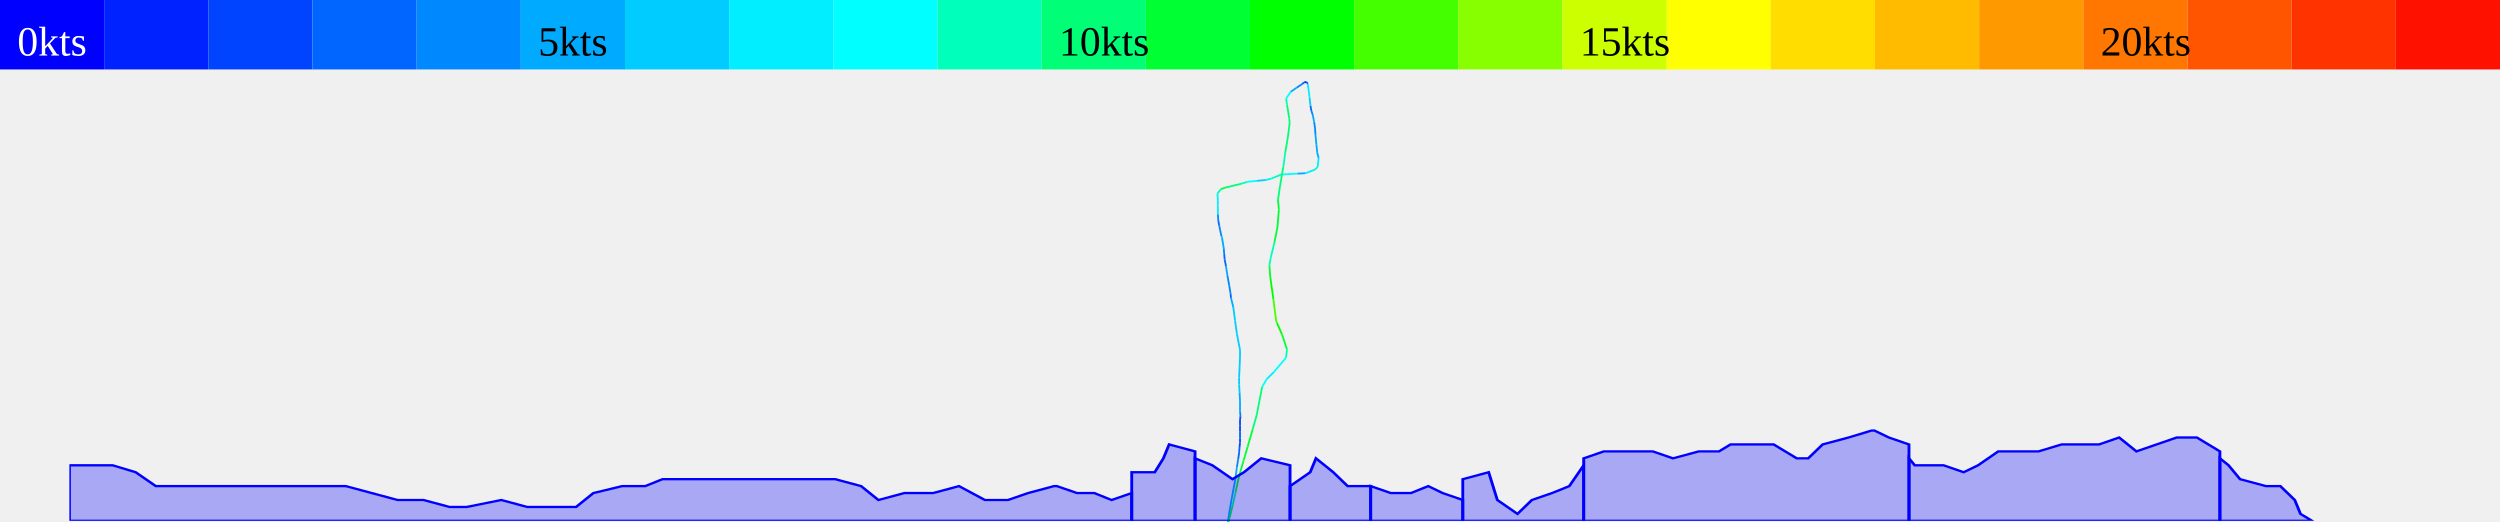
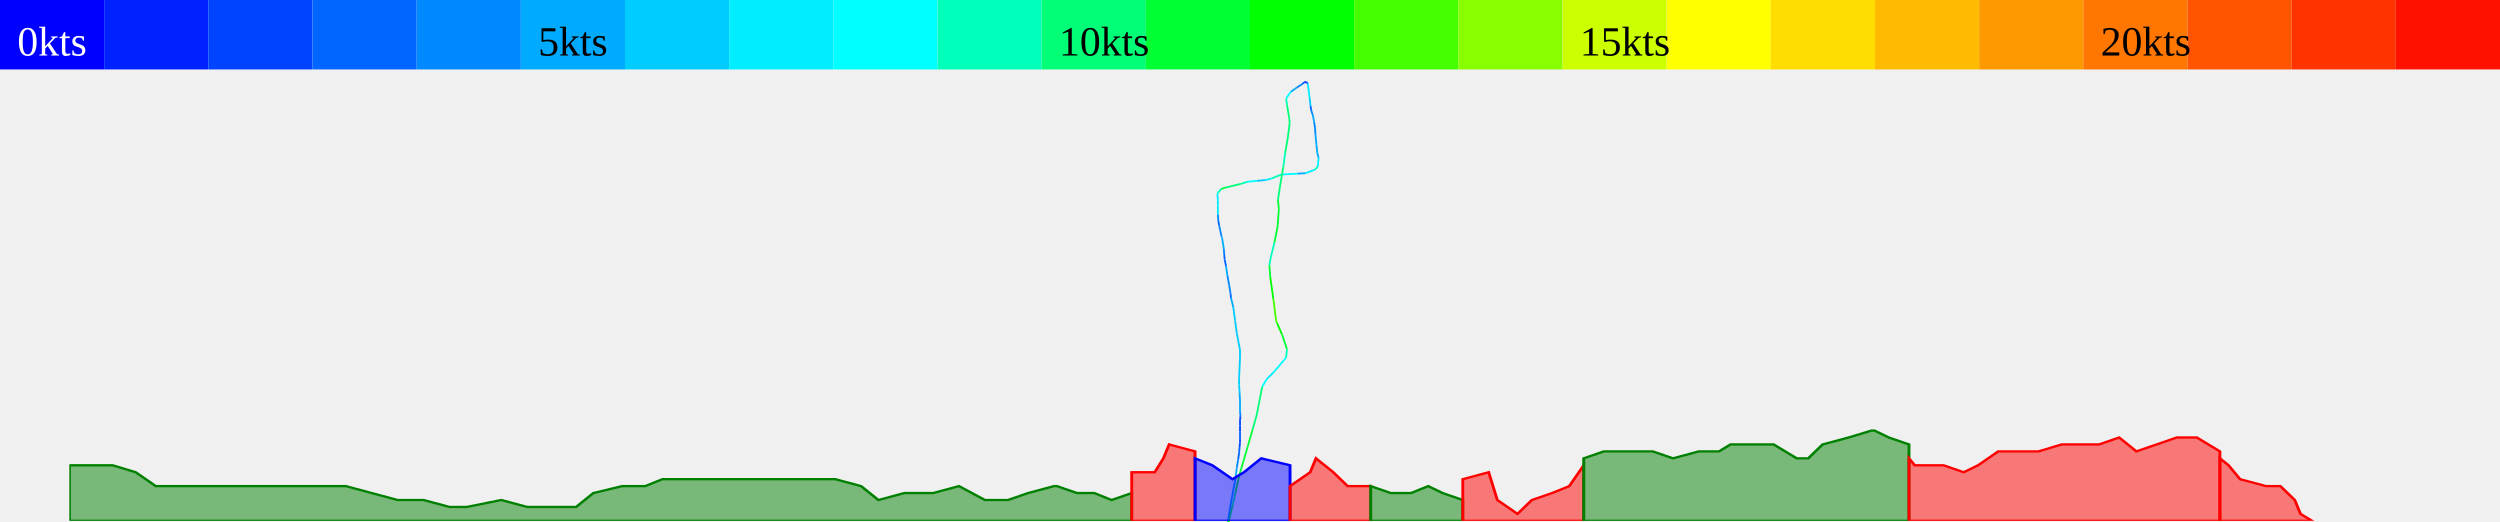
<svg xmlns="http://www.w3.org/2000/svg" version="1.1" width="100%" height="100%" id="root">
  <style type="text/css">
        
.segment { fill: none; stroke-width: 4 }
.segment:hover { stroke-width: 8 }
.segment-hovered { stroke-width: 8 }
- .timeline-segment { fill: blue; fill-opacity: 30%; stroke: blue }
+ .timeline-segment { fill: green; fill-opacity: 50%; stroke: green }
+ .timeline-segment-upwind { fill: red; fill-opacity: 50%; stroke: red }
+ .timeline-segment-downwind { fill: blue; fill-opacity: 50%; stroke: blue }
.timeline-segment-rect { fill: transparent }
.timeline-segment-rect:hover { stroke-width: 2; stroke: black }
.timeline-segment-rect-hovered { stroke-width: 2; stroke: black }
        
    </style>
  <g id="legend">
    <rect x="0" y="0" width="30" height="20" fill="#00f" />
    <rect x="30" y="0" width="30" height="20" fill="#02f" />
    <rect x="60" y="0" width="30" height="20" fill="#04f" />
    <rect x="90" y="0" width="30" height="20" fill="#06f" />
    <rect x="120" y="0" width="30" height="20" fill="#08f" />
    <rect x="150" y="0" width="30" height="20" fill="#0af" />
    <rect x="180" y="0" width="30" height="20" fill="#0cf" />
    <rect x="210" y="0" width="30" height="20" fill="#0ef" />
    <rect x="240" y="0" width="30" height="20" fill="#0ff" />
    <rect x="270" y="0" width="30" height="20" fill="#0fb" />
    <rect x="300" y="0" width="30" height="20" fill="#0f7" />
    <rect x="330" y="0" width="30" height="20" fill="#0f3" />
    <rect x="360" y="0" width="30" height="20" fill="#0f0" />
    <rect x="390" y="0" width="30" height="20" fill="#4f0" />
    <rect x="420" y="0" width="30" height="20" fill="#8f0" />
    <rect x="450" y="0" width="30" height="20" fill="#cf0" />
    <rect x="480" y="0" width="30" height="20" fill="#ff0" />
    <rect x="510" y="0" width="30" height="20" fill="#fd0" />
    <rect x="540" y="0" width="30" height="20" fill="#fb0" />
    <rect x="570" y="0" width="30" height="20" fill="#f90" />
    <rect x="600" y="0" width="30" height="20" fill="#f70" />
    <rect x="630" y="0" width="30" height="20" fill="#f50" />
    <rect x="660" y="0" width="30" height="20" fill="#f30" />
    <rect x="690" y="0" width="30" height="20" fill="#f10" />
    <text x="5" y="16" fill="white">0kts</text>
    <text x="155" y="16" fill="black">5kts</text>
    <text x="305" y="16" fill="black">10kts</text>
    <text x="455" y="16" fill="black">15kts</text>
    <text x="605" y="16" fill="black">20kts</text>
  </g>
  <svg id="map" x="0" y="21" width="100%" viewBox="0 0 264.19 1155.482">
    <rect id="background" width="264.19" height="1155.482" fill="transparent" />
    <g class="segment" id="s0">
      <line class="step" x1="49" y1="1127" x2="57" y2="1102" stroke="#0ff">
            </line>
      <line class="step" x1="57" y1="1102" x2="66" y2="1075" stroke="#0ff">
            </line>
      <line class="step" x1="66" y1="1075" x2="73" y2="1050" stroke="#0ef">
            </line>
      <line class="step" x1="73" y1="1050" x2="78" y2="1033" stroke="#0af">
            </line>
      <line class="step" x1="78" y1="1033" x2="81" y2="1012" stroke="#0af">
            </line>
      <line class="step" x1="81" y1="1012" x2="84" y2="988" stroke="#0af">
            </line>
      <line class="step" x1="84" y1="988" x2="88" y2="963" stroke="#0af">
            </line>
      <line class="step" x1="88" y1="963" x2="92" y2="940" stroke="#0af">
            </line>
      <line class="step" x1="92" y1="940" x2="96" y2="919" stroke="#0af">
            </line>
      <line class="step" x1="96" y1="919" x2="100" y2="897" stroke="#0af">
            </line>
      <line class="step" x1="100" y1="897" x2="103" y2="873" stroke="#0af">
            </line>
      <line class="step" x1="103" y1="873" x2="106" y2="855" stroke="#08f">
            </line>
      <line class="step" x1="106" y1="855" x2="108" y2="841" stroke="#06f">
            </line>
      <line class="step" x1="108" y1="841" x2="109" y2="828" stroke="#06f">
            </line>
      <line class="step" x1="109" y1="828" x2="110" y2="818" stroke="#04f">
            </line>
      <line class="step" x1="110" y1="818" x2="110" y2="810" stroke="#04f">
            </line>
      <line class="step" x1="110" y1="810" x2="110" y2="793" stroke="#06f">
            </line>
      <line class="step" x1="110" y1="793" x2="110" y2="781" stroke="#04f">
            </line>
      <line class="step" x1="110" y1="781" x2="110" y2="768" stroke="#04f">
            </line>
      <line class="step" x1="110" y1="768" x2="111" y2="760" stroke="#04f">
            </line>
      <line class="step" x1="111" y1="760" x2="110" y2="749" stroke="#08f">
            </line>
      <line class="step" x1="110" y1="749" x2="110" y2="726" stroke="#0af">
            </line>
      <line class="step" x1="110" y1="726" x2="109" y2="707" stroke="#0af">
            </line>
      <line class="step" x1="109" y1="707" x2="108" y2="690" stroke="#0cf">
            </line>
      <line class="step" x1="108" y1="690" x2="108" y2="674" stroke="#0cf">
            </line>
      <line class="step" x1="108" y1="674" x2="109" y2="653" stroke="#0cf">
            </line>
      <line class="step" x1="109" y1="653" x2="110" y2="629" stroke="#0cf">
            </line>
      <line class="step" x1="110" y1="629" x2="110" y2="613" stroke="#0cf">
            </line>
      <line class="step" x1="110" y1="613" x2="107" y2="598" stroke="#0cf">
            </line>
      <line class="step" x1="107" y1="598" x2="103" y2="577" stroke="#0cf">
            </line>
      <line class="step" x1="103" y1="577" x2="99" y2="548" stroke="#0cf">
            </line>
      <line class="step" x1="99" y1="548" x2="95" y2="518" stroke="#0cf">
            </line>
      <line class="step" x1="95" y1="518" x2="90" y2="498" stroke="#0af">
            </line>
      <line class="step" x1="90" y1="498" x2="89" y2="488" stroke="#06f">
            </line>
      <line class="step" x1="89" y1="488" x2="86" y2="470" stroke="#08f">
            </line>
      <line class="step" x1="86" y1="470" x2="82" y2="448" stroke="#08f">
            </line>
      <line class="step" x1="82" y1="448" x2="79" y2="428" stroke="#0af">
            </line>
      <line class="step" x1="79" y1="428" x2="76" y2="413" stroke="#06f">
            </line>
      <line class="step" x1="76" y1="413" x2="75" y2="401" stroke="#06f">
            </line>
      <line class="step" x1="75" y1="401" x2="74" y2="388" stroke="#08f">
            </line>
      <line class="step" x1="74" y1="388" x2="70" y2="364" stroke="#0af">
            </line>
      <line class="step" x1="70" y1="364" x2="69" y2="362" stroke="#0af">
            </line>
      <line class="step" x1="69" y1="362" x2="66" y2="348" stroke="#08f">
            </line>
      <line class="step" x1="66" y1="348" x2="64" y2="338" stroke="#08f">
            </line>
      <line class="step" x1="64" y1="338" x2="62" y2="328" stroke="#06f">
            </line>
      <line class="step" x1="62" y1="328" x2="61" y2="313" stroke="#08f">
            </line>
    </g>
    <g class="segment" id="s1">
      <line class="step" x1="61" y1="313" x2="61" y2="293" stroke="#0ef">
            </line>
      <line class="step" x1="61" y1="293" x2="61" y2="283" stroke="#0ef">
            </line>
      <line class="step" x1="61" y1="283" x2="60" y2="267" stroke="#0ef">
            </line>
      <line class="step" x1="60" y1="267" x2="68" y2="257" stroke="#0fb">
            </line>
      <line class="step" x1="68" y1="257" x2="77" y2="254" stroke="#0f3">
            </line>
      <line class="step" x1="77" y1="254" x2="114" y2="245" stroke="#0f7">
            </line>
    </g>
    <g class="segment" id="s2">
      <line class="step" x1="114" y1="245" x2="126" y2="241" stroke="#0fb">
            </line>
      <line class="step" x1="126" y1="241" x2="147" y2="239" stroke="#0ff">
            </line>
      <line class="step" x1="147" y1="239" x2="167" y2="237" stroke="#0cf">
            </line>
      <line class="step" x1="167" y1="237" x2="179" y2="234" stroke="#0ef">
            </line>
      <line class="step" x1="179" y1="234" x2="201" y2="225" stroke="#0fb">
            </line>
      <line class="step" x1="201" y1="225" x2="237" y2="223" stroke="#0ff">
            </line>
    </g>
    <g class="segment" id="s3">
      <line class="step" x1="237" y1="223" x2="255" y2="222" stroke="#0af">
            </line>
      <line class="step" x1="255" y1="222" x2="276" y2="214" stroke="#0ef">
            </line>
      <line class="step" x1="276" y1="214" x2="282" y2="208" stroke="#0fb">
            </line>
      <line class="step" x1="282" y1="208" x2="284" y2="188" stroke="#0ef">
            </line>
      <line class="step" x1="284" y1="188" x2="281" y2="177" stroke="#0af">
            </line>
      <line class="step" x1="281" y1="177" x2="279" y2="158" stroke="#0af">
            </line>
    </g>
    <g class="segment" id="s4">
      <line class="step" x1="279" y1="158" x2="277" y2="137" stroke="#0af">
            </line>
      <line class="step" x1="277" y1="137" x2="276" y2="122" stroke="#08f">
            </line>
      <line class="step" x1="276" y1="122" x2="274" y2="108" stroke="#08f">
            </line>
      <line class="step" x1="274" y1="108" x2="271" y2="93" stroke="#0af">
            </line>
      <line class="step" x1="271" y1="93" x2="268" y2="84" stroke="#08f">
            </line>
      <line class="step" x1="268" y1="84" x2="266" y2="73" stroke="#06f">
            </line>
    </g>
    <g class="segment" id="s5">
      <line class="step" x1="266" y1="73" x2="264" y2="55" stroke="#0cf">
            </line>
      <line class="step" x1="264" y1="55" x2="260" y2="24" stroke="#0ef">
            </line>
      <line class="step" x1="260" y1="24" x2="257" y2="20" stroke="#06f">
            </line>
      <line class="step" x1="257" y1="20" x2="252" y2="21" stroke="#02f">
            </line>
      <line class="step" x1="252" y1="21" x2="247" y2="25" stroke="#06f">
            </line>
      <line class="step" x1="247" y1="25" x2="235" y2="33" stroke="#08f">
            </line>
      <line class="step" x1="235" y1="33" x2="222" y2="42" stroke="#0af">
            </line>
      <line class="step" x1="222" y1="42" x2="212" y2="57" stroke="#0ff">
            </line>
    </g>
    <g class="segment" id="s6">
      <line class="step" x1="212" y1="57" x2="214" y2="70" stroke="#0fb">
            </line>
      <line class="step" x1="214" y1="70" x2="219" y2="101" stroke="#0f7">
            </line>
      <line class="step" x1="219" y1="101" x2="220" y2="110" stroke="#0f7">
            </line>
      <line class="step" x1="220" y1="110" x2="216" y2="142" stroke="#0f7">
            </line>
      <line class="step" x1="216" y1="142" x2="210" y2="177" stroke="#0f7">
            </line>
      <line class="step" x1="210" y1="177" x2="206" y2="207" stroke="#0fb">
            </line>
      <line class="step" x1="206" y1="207" x2="199" y2="248" stroke="#0f7">
            </line>
      <line class="step" x1="199" y1="248" x2="194" y2="281" stroke="#0f7">
            </line>
      <line class="step" x1="194" y1="281" x2="196" y2="302" stroke="#0f3">
            </line>
      <line class="step" x1="196" y1="302" x2="193" y2="341" stroke="#0f3">
            </line>
      <line class="step" x1="193" y1="341" x2="186" y2="376" stroke="#0f3">
            </line>
      <line class="step" x1="186" y1="376" x2="178" y2="409" stroke="#0fb">
            </line>
      <line class="step" x1="178" y1="409" x2="175" y2="426" stroke="#0fb">
            </line>
      <line class="step" x1="175" y1="426" x2="177" y2="452" stroke="#0f3">
            </line>
      <line class="step" x1="177" y1="452" x2="184" y2="502" stroke="#0f0">
            </line>
      <line class="step" x1="184" y1="502" x2="190" y2="549" stroke="#4f0">
            </line>
      <line class="step" x1="190" y1="549" x2="192" y2="554" stroke="#4f0">
            </line>
      <line class="step" x1="192" y1="554" x2="203" y2="579" stroke="#0f0">
            </line>
      <line class="step" x1="203" y1="579" x2="214" y2="612" stroke="#0f3">
            </line>
    </g>
    <g class="segment" id="s7">
      <line class="step" x1="214" y1="612" x2="212" y2="630" stroke="#0fb">
            </line>
      <line class="step" x1="212" y1="630" x2="208" y2="635" stroke="#0ff">
            </line>
      <line class="step" x1="208" y1="635" x2="185" y2="662" stroke="#0ff">
            </line>
      <line class="step" x1="185" y1="662" x2="169" y2="678" stroke="#0ef">
            </line>
      <line class="step" x1="169" y1="678" x2="159" y2="695" stroke="#0ff">
            </line>
      <line class="step" x1="159" y1="695" x2="153" y2="726" stroke="#0f7">
            </line>
      <line class="step" x1="153" y1="726" x2="147" y2="757" stroke="#0f7">
            </line>
      <line class="step" x1="147" y1="757" x2="138" y2="789" stroke="#0f7">
            </line>
      <line class="step" x1="138" y1="789" x2="127" y2="827" stroke="#0f3">
            </line>
      <line class="step" x1="127" y1="827" x2="118" y2="858" stroke="#0f3">
            </line>
      <line class="step" x1="118" y1="858" x2="108" y2="892" stroke="#0f3">
            </line>
      <line class="step" x1="108" y1="892" x2="100" y2="929" stroke="#0f0">
            </line>
      <line class="step" x1="100" y1="929" x2="94" y2="956" stroke="#0f7">
            </line>
      <line class="step" x1="94" y1="956" x2="86" y2="989" stroke="#0f3">
            </line>
      <line class="step" x1="86" y1="989" x2="78" y2="1028" stroke="#0f0">
            </line>
      <line class="step" x1="78" y1="1028" x2="74" y2="1067" stroke="#0f0">
            </line>
      <line class="step" x1="74" y1="1067" x2="72" y2="1105" stroke="#0f7">
            </line>
    </g>
    <g class="segment" id="s8">
      <line class="step" x1="72" y1="1105" x2="65" y2="1137" stroke="#0fb">
            </line>
      <line class="step" x1="65" y1="1137" x2="62" y2="1148" stroke="#0ff">
            </line>
      <line class="step" x1="62" y1="1148" x2="56" y2="1157" stroke="#0cf">
            </line>
      <line class="step" x1="56" y1="1157" x2="41" y2="1170" stroke="#0af">
            </line>
      <line class="step" x1="41" y1="1170" x2="29" y2="1174" stroke="#0af">
            </line>
      <line class="step" x1="29" y1="1174" x2="22" y2="1175" stroke="#06f">
            </line>
      <line class="step" x1="22" y1="1175" x2="21" y2="1175" stroke="#02f">
            </line>
      <line class="step" x1="21" y1="1175" x2="20" y2="1174" stroke="#00f">
            </line>
    </g>
  </svg>
  <svg id="timeline" x="20" y="100" width="95%" height="50" preserveAspectRatio="none" viewBox="0 0 825 75">
    <rect id="background" width="100%" height="100%" fill="transparent" />
    <polygon class="timeline-segment" id="s0" points="0,75 0,51 7,51 15,51 23,54 30,60 39,60 48,60 58,60 68,60 77,60 86,60 96,60 105,63 114,66 123,66 132,69 138,69 150,66 159,69 169,69 176,69 182,63 192,60 200,60 206,57 212,57 219,57 227,57 232,57 237,57 245,57 256,57 266,57 275,60 281,66 290,63 300,63 309,60 318,66 326,66 333,63 342,60 343,60 350,63 356,63 362,66 369,63 369,75" />
    <rect class="timeline-segment-rect" id="s0" x="0" y="0" width="369" height="75">
            </rect>
-     <polygon class="timeline-segment" id="s1" points="369,75 369,54 372,54 377,54 380,48 382,42 391,45 391,75" />
+     <polygon class="timeline-segment-upwind" id="s1" points="369,75 369,54 372,54 377,54 380,48 382,42 391,45 391,75" />
    <rect class="timeline-segment-rect" id="s1" x="369" y="0" width="22" height="75">
            </rect>
-     <polygon class="timeline-segment" id="s2" points="391,75 391,48 397,51 404,57 408,54 414,48 424,51 424,75" />
+     <polygon class="timeline-segment-downwind" id="s2" points="391,75 391,48 397,51 404,57 408,54 414,48 424,51 424,75" />
    <rect class="timeline-segment-rect" id="s2" x="391" y="0" width="33" height="75">
            </rect>
-     <polygon class="timeline-segment" id="s3" points="424,75 424,60 431,54 433,48 439,54 444,60 452,60 452,75" />
+     <polygon class="timeline-segment-upwind" id="s3" points="424,75 424,60 431,54 433,48 439,54 444,60 452,60 452,75" />
    <rect class="timeline-segment-rect" id="s3" x="424" y="0" width="28" height="75">
            </rect>
    <polygon class="timeline-segment" id="s4" points="452,75 452,60 459,63 466,63 472,60 477,63 484,66 484,75" />
    <rect class="timeline-segment-rect" id="s4" x="452" y="0" width="32" height="75">
            </rect>
-     <polygon class="timeline-segment" id="s5" points="484,75 484,57 493,54 496,66 503,72 508,66 515,63 521,60 526,51 526,75" />
+     <polygon class="timeline-segment-upwind" id="s5" points="484,75 484,57 493,54 496,66 503,72 508,66 515,63 521,60 526,51 526,75" />
    <rect class="timeline-segment-rect" id="s5" x="484" y="0" width="42" height="75">
            </rect>
    <polygon class="timeline-segment" id="s6" points="526,75 526,48 533,45 535,45 542,45 550,45 557,48 566,45 573,45 577,42 585,42 592,42 600,48 604,48 609,42 618,39 626,36 627,36 632,39 639,42 639,75" />
    <rect class="timeline-segment-rect" id="s6" x="526" y="0" width="113" height="75">
            </rect>
-     <polygon class="timeline-segment" id="s7" points="639,75 639,48 641,51 651,51 658,54 663,51 670,45 677,45 684,45 692,42 698,42 705,42 712,39 718,45 725,42 732,39 739,39 747,45 747,75" />
+     <polygon class="timeline-segment-upwind" id="s7" points="639,75 639,48 641,51 651,51 658,54 663,51 670,45 677,45 684,45 692,42 698,42 705,42 712,39 718,45 725,42 732,39 739,39 747,45 747,75" />
    <rect class="timeline-segment-rect" id="s7" x="639" y="0" width="108" height="75">
            </rect>
-     <polygon class="timeline-segment" id="s8" points="747,75 747,48 750,51 754,57 763,60 768,60 773,66 775,72 779,75 779,75" />
+     <polygon class="timeline-segment-upwind" id="s8" points="747,75 747,48 750,51 754,57 763,60 768,60 773,66 775,72 779,75 779,75" />
    <rect class="timeline-segment-rect" id="s8" x="747" y="0" width="32" height="75">
            </rect>
  </svg>
</svg>
